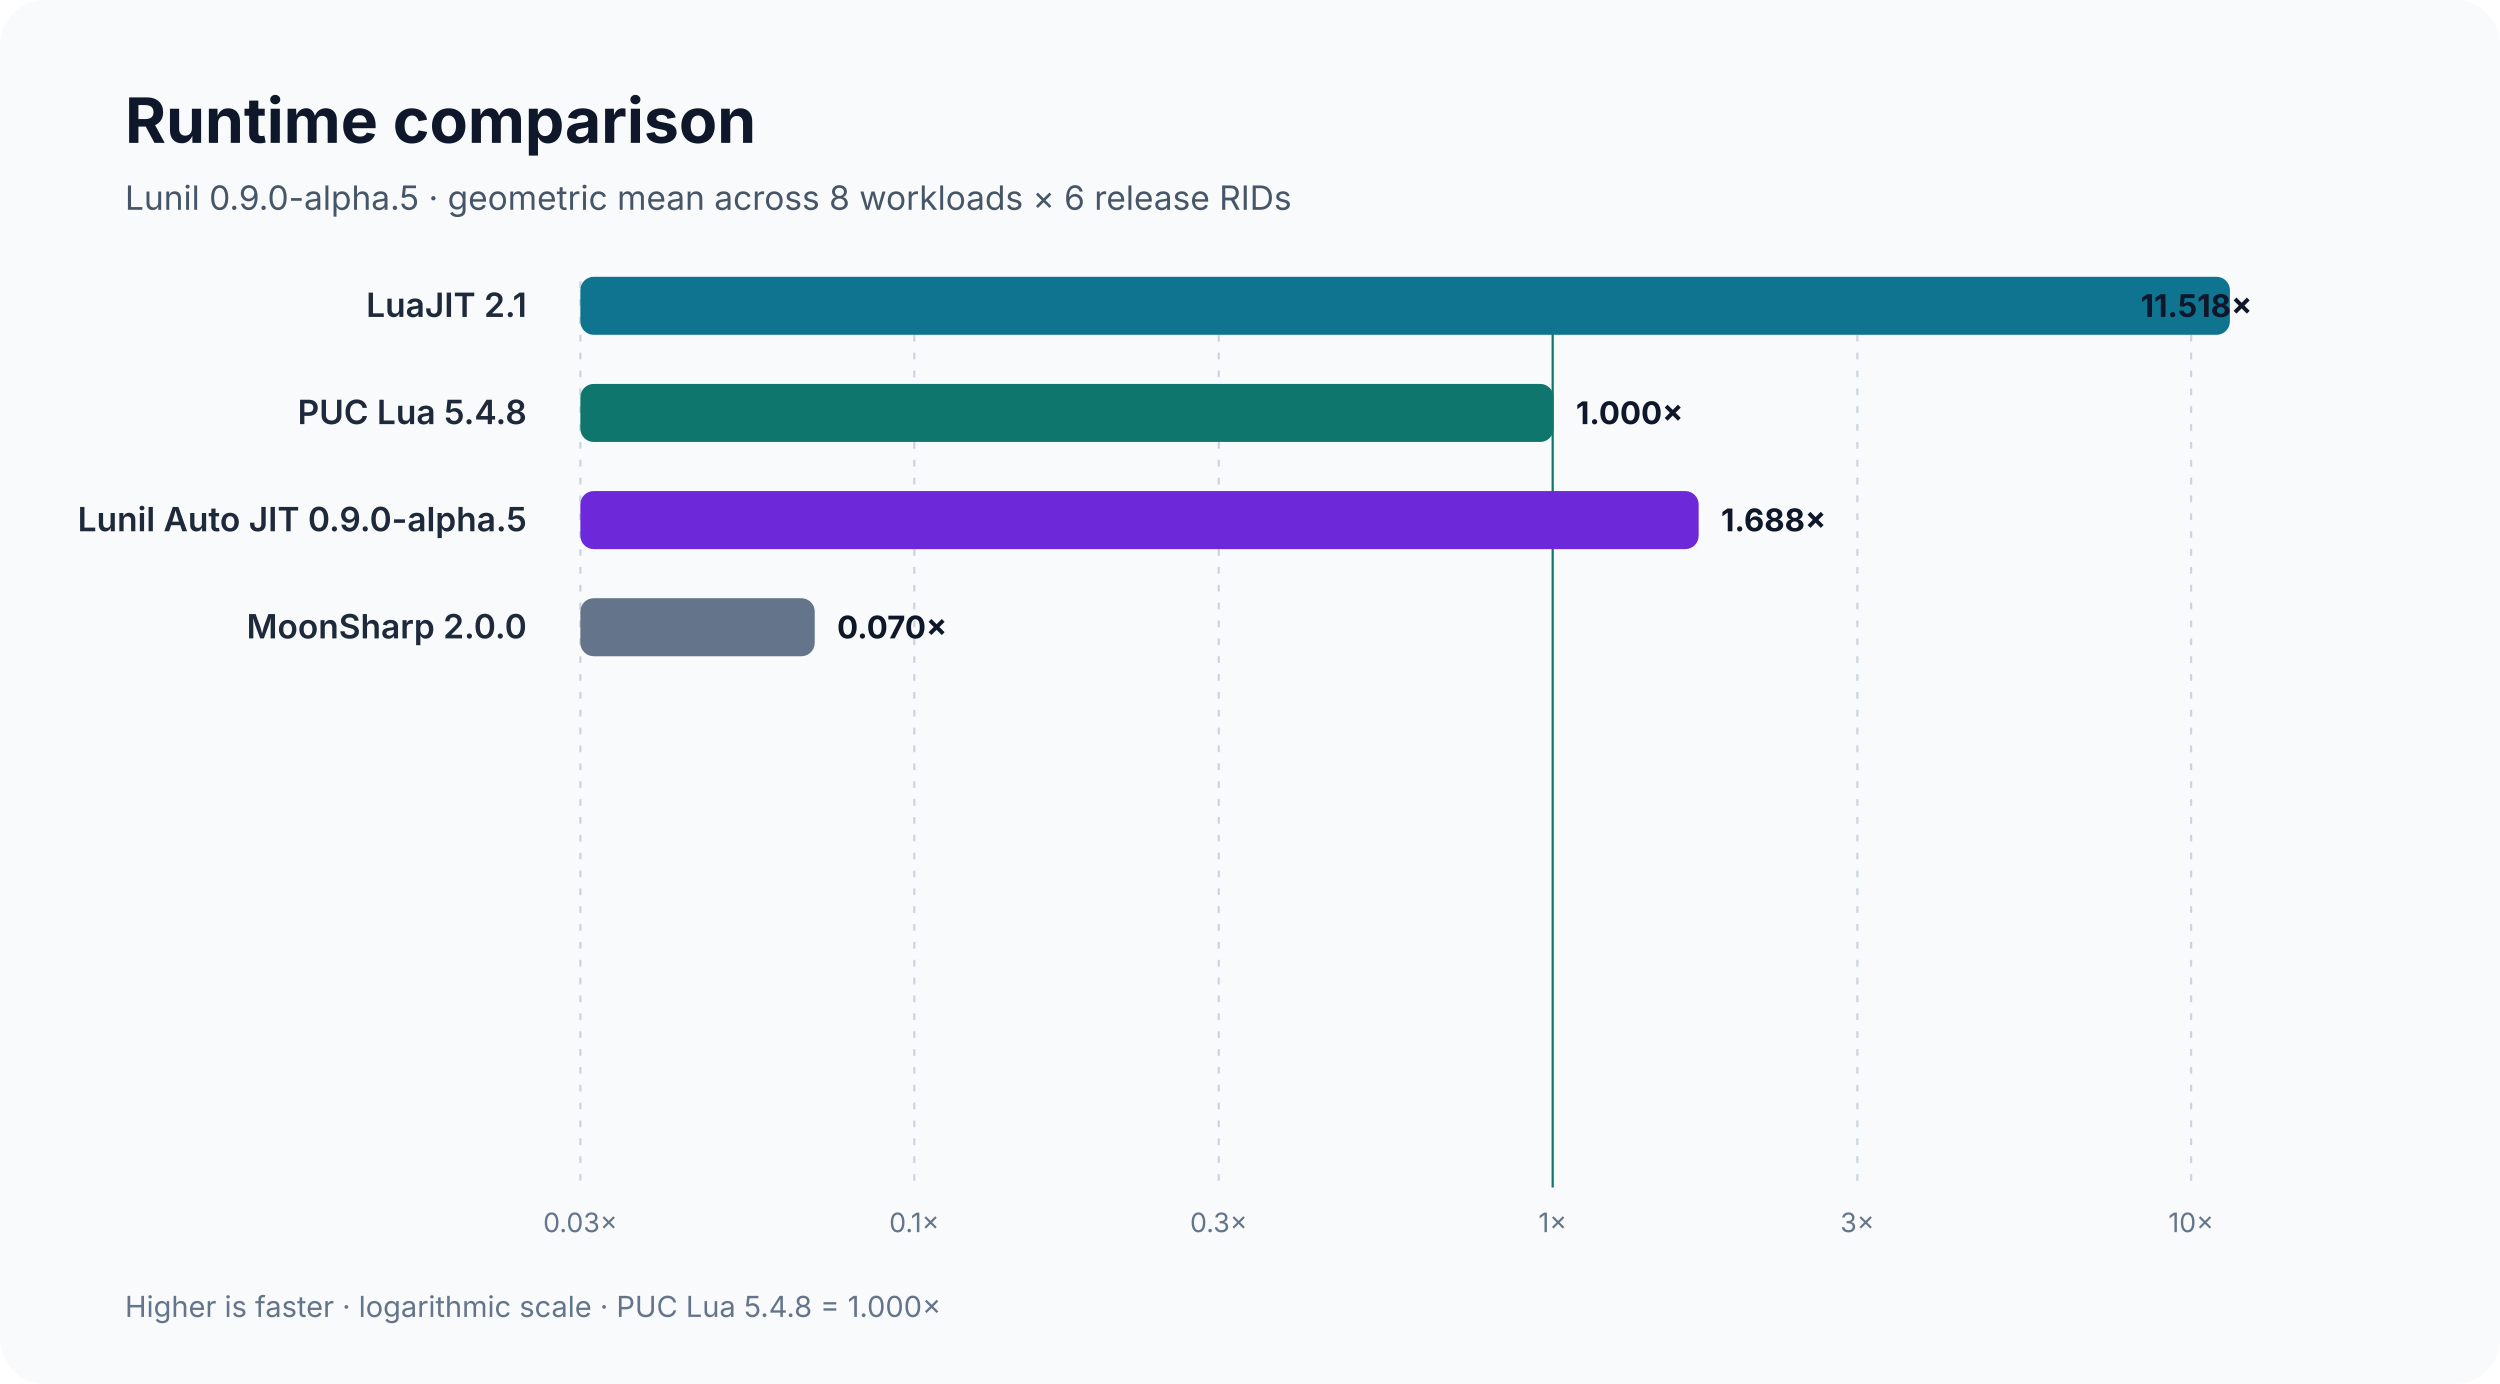
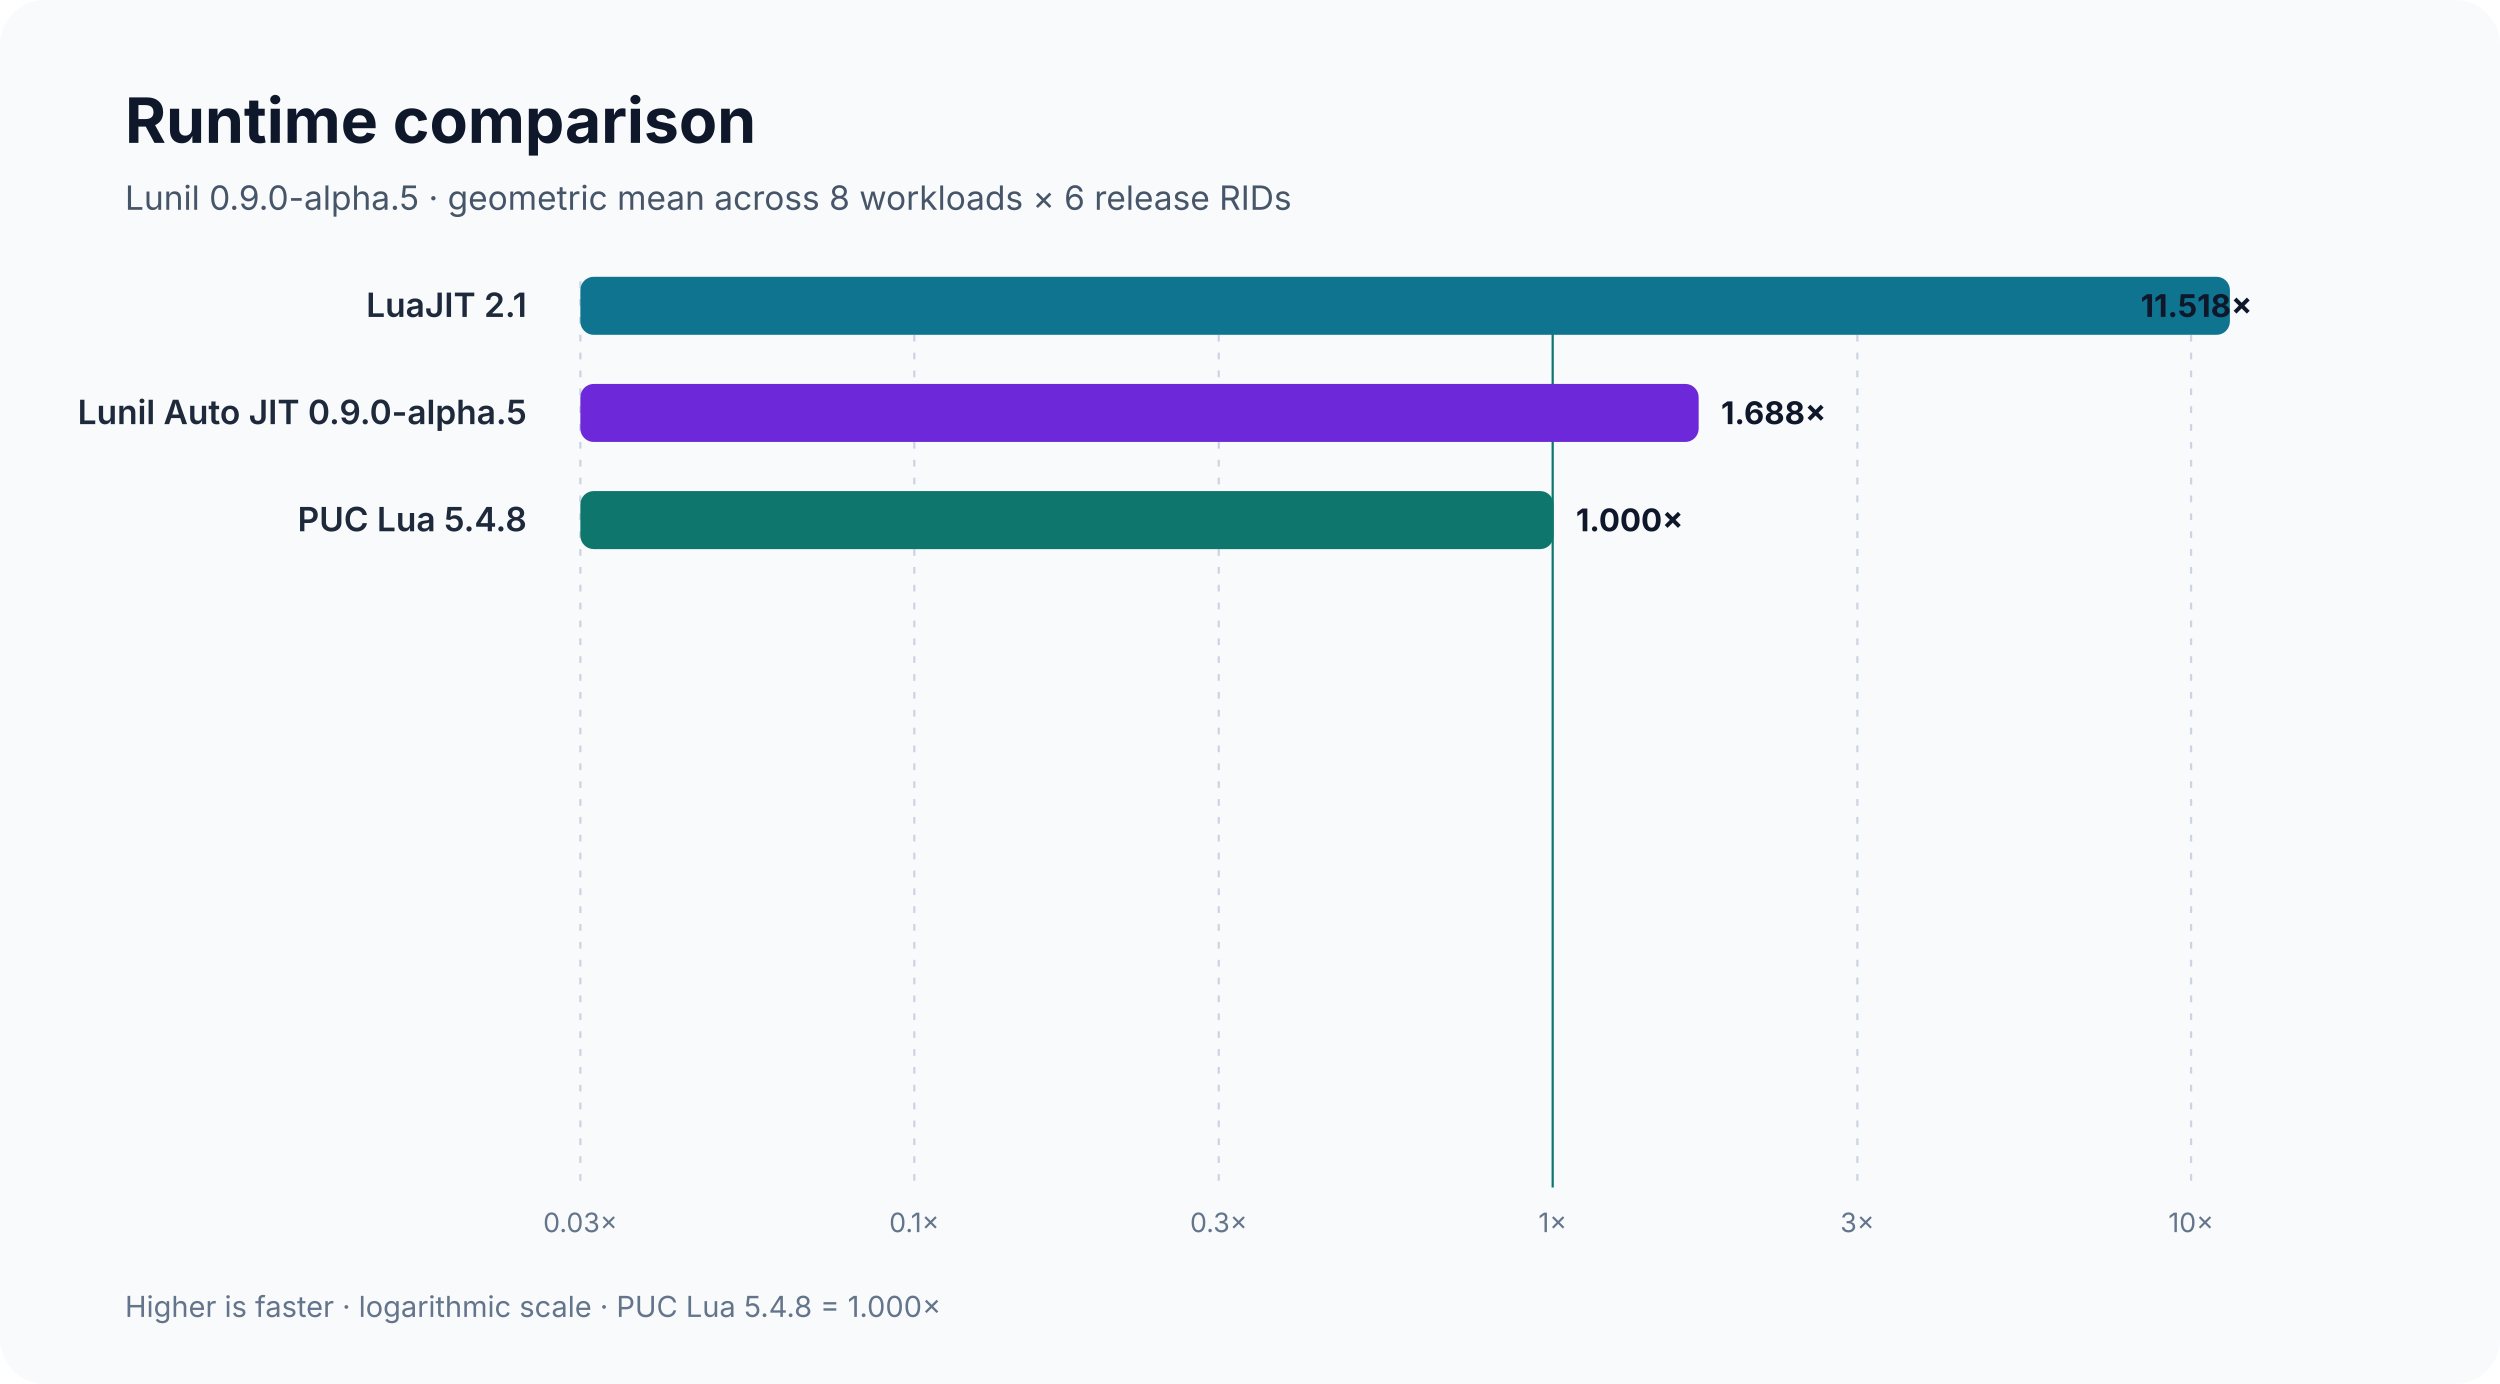
<svg xmlns="http://www.w3.org/2000/svg" width="1120" height="620" viewBox="0 0 1120 620" role="img" aria-labelledby="title desc">
  <rect width="1120" height="620" rx="20" fill="#f8fafc" />
  <text x="56" y="64" font-family="Inter,Segoe UI,sans-serif" font-size="28" font-weight="700" fill="#0f172a">Runtime comparison</text>
  <text x="56" y="94" font-family="Inter,Segoe UI,sans-serif" font-size="15" fill="#475569">Lunil 0.9.0-alpha.5 · geometric mean across 8 workloads × 6 release RIDs</text>
  <line x1="260.0" y1="126" x2="260.0" y2="532" stroke="#cbd5e1" stroke-width="1" stroke-dasharray="3 5" />
  <text x="260.0" y="552" text-anchor="middle" font-family="Inter,Segoe UI,sans-serif" font-size="12" fill="#64748b">0.03×</text>
  <line x1="409.6" y1="126" x2="409.6" y2="532" stroke="#cbd5e1" stroke-width="1" stroke-dasharray="3 5" />
  <text x="409.6" y="552" text-anchor="middle" font-family="Inter,Segoe UI,sans-serif" font-size="12" fill="#64748b">0.1×</text>
  <line x1="546.0" y1="126" x2="546.0" y2="532" stroke="#cbd5e1" stroke-width="1" stroke-dasharray="3 5" />
  <text x="546.0" y="552" text-anchor="middle" font-family="Inter,Segoe UI,sans-serif" font-size="12" fill="#64748b">0.3×</text>
  <line x1="695.6" y1="126" x2="695.6" y2="532" stroke="#0f766e" stroke-width="1" />
  <text x="695.6" y="552" text-anchor="middle" font-family="Inter,Segoe UI,sans-serif" font-size="12" fill="#64748b">1×</text>
  <line x1="832.1" y1="126" x2="832.1" y2="532" stroke="#cbd5e1" stroke-width="1" stroke-dasharray="3 5" />
  <text x="832.1" y="552" text-anchor="middle" font-family="Inter,Segoe UI,sans-serif" font-size="12" fill="#64748b">3×</text>
  <line x1="981.6" y1="126" x2="981.6" y2="532" stroke="#cbd5e1" stroke-width="1" stroke-dasharray="3 5" />
  <text x="981.6" y="552" text-anchor="middle" font-family="Inter,Segoe UI,sans-serif" font-size="12" fill="#64748b">10×</text>
  <text x="236" y="142" text-anchor="end" font-family="Inter,Segoe UI,sans-serif" font-size="15" font-weight="600" fill="#1e293b">LuaJIT 2.1</text>
  <rect x="260" y="124" width="739.0" height="26" rx="6" fill="#0e7490" />
  <text x="1009.0" y="142" text-anchor="end" font-family="Inter,Segoe UI,sans-serif" font-size="14" font-weight="700" fill="#0f172a">11.518×</text>
-   <text x="236" y="190" text-anchor="end" font-family="Inter,Segoe UI,sans-serif" font-size="15" font-weight="600" fill="#1e293b">PUC Lua 5.4.8</text>
-   <rect x="260" y="172" width="436.0" height="26" rx="6" fill="#0f766e" />
-   <text x="706.0" y="190" text-anchor="start" font-family="Inter,Segoe UI,sans-serif" font-size="14" font-weight="700" fill="#0f172a">1.000×</text>
-   <text x="236" y="238" text-anchor="end" font-family="Inter,Segoe UI,sans-serif" font-size="15" font-weight="600" fill="#1e293b">Lunil Auto JIT 0.9.0-alpha.5</text>
-   <rect x="260" y="220" width="501.0" height="26" rx="6" fill="#6d28d9" />
-   <text x="771.0" y="238" text-anchor="start" font-family="Inter,Segoe UI,sans-serif" font-size="14" font-weight="700" fill="#0f172a">1.688×</text>
-   <text x="236" y="286" text-anchor="end" font-family="Inter,Segoe UI,sans-serif" font-size="15" font-weight="600" fill="#1e293b">MoonSharp 2.0.0</text>
-   <rect x="260" y="268" width="105.0" height="26" rx="6" fill="#64748b" />
-   <text x="375.0" y="286" text-anchor="start" font-family="Inter,Segoe UI,sans-serif" font-size="14" font-weight="700" fill="#0f172a">0.070×</text>
+   <text x="236" y="190" text-anchor="end" font-family="Inter,Segoe UI,sans-serif" font-size="15" font-weight="600" fill="#1e293b">Lunil Auto JIT 0.9.0-alpha.5</text>
+   <rect x="260" y="172" width="501.0" height="26" rx="6" fill="#6d28d9" />
+   <text x="771.0" y="190" text-anchor="start" font-family="Inter,Segoe UI,sans-serif" font-size="14" font-weight="700" fill="#0f172a">1.688×</text>
+   <text x="236" y="238" text-anchor="end" font-family="Inter,Segoe UI,sans-serif" font-size="15" font-weight="600" fill="#1e293b">PUC Lua 5.4.8</text>
+   <rect x="260" y="220" width="436.0" height="26" rx="6" fill="#0f766e" />
+   <text x="706.0" y="238" text-anchor="start" font-family="Inter,Segoe UI,sans-serif" font-size="14" font-weight="700" fill="#0f172a">1.000×</text>
  <text x="56" y="590" font-family="Inter,Segoe UI,sans-serif" font-size="13" fill="#64748b">Higher is faster · logarithmic scale · PUC Lua 5.4.8 = 1.000×</text>
</svg>
